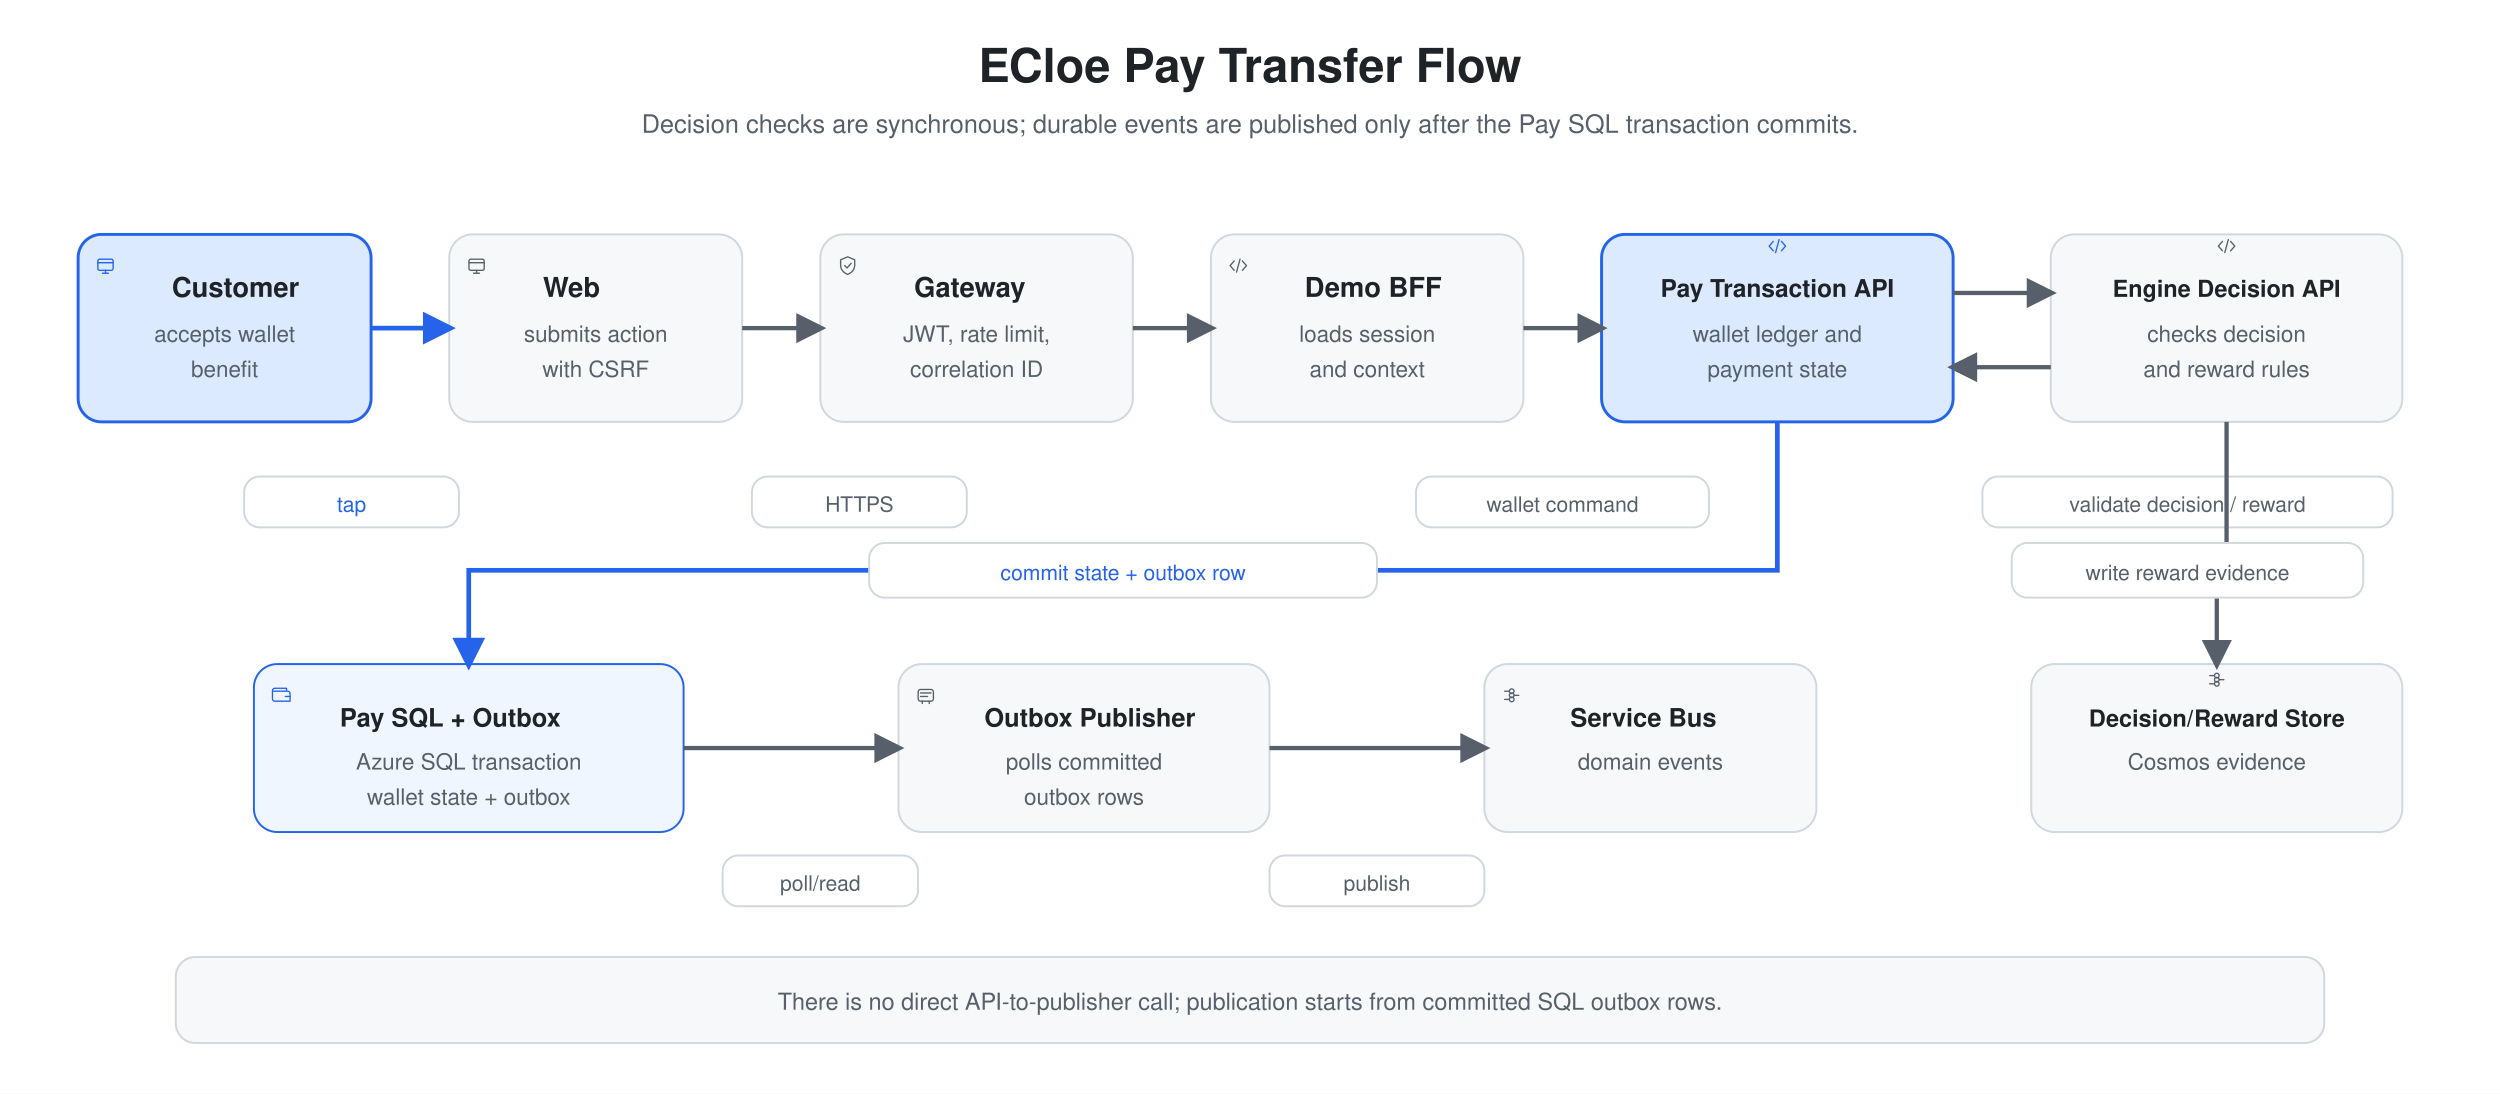
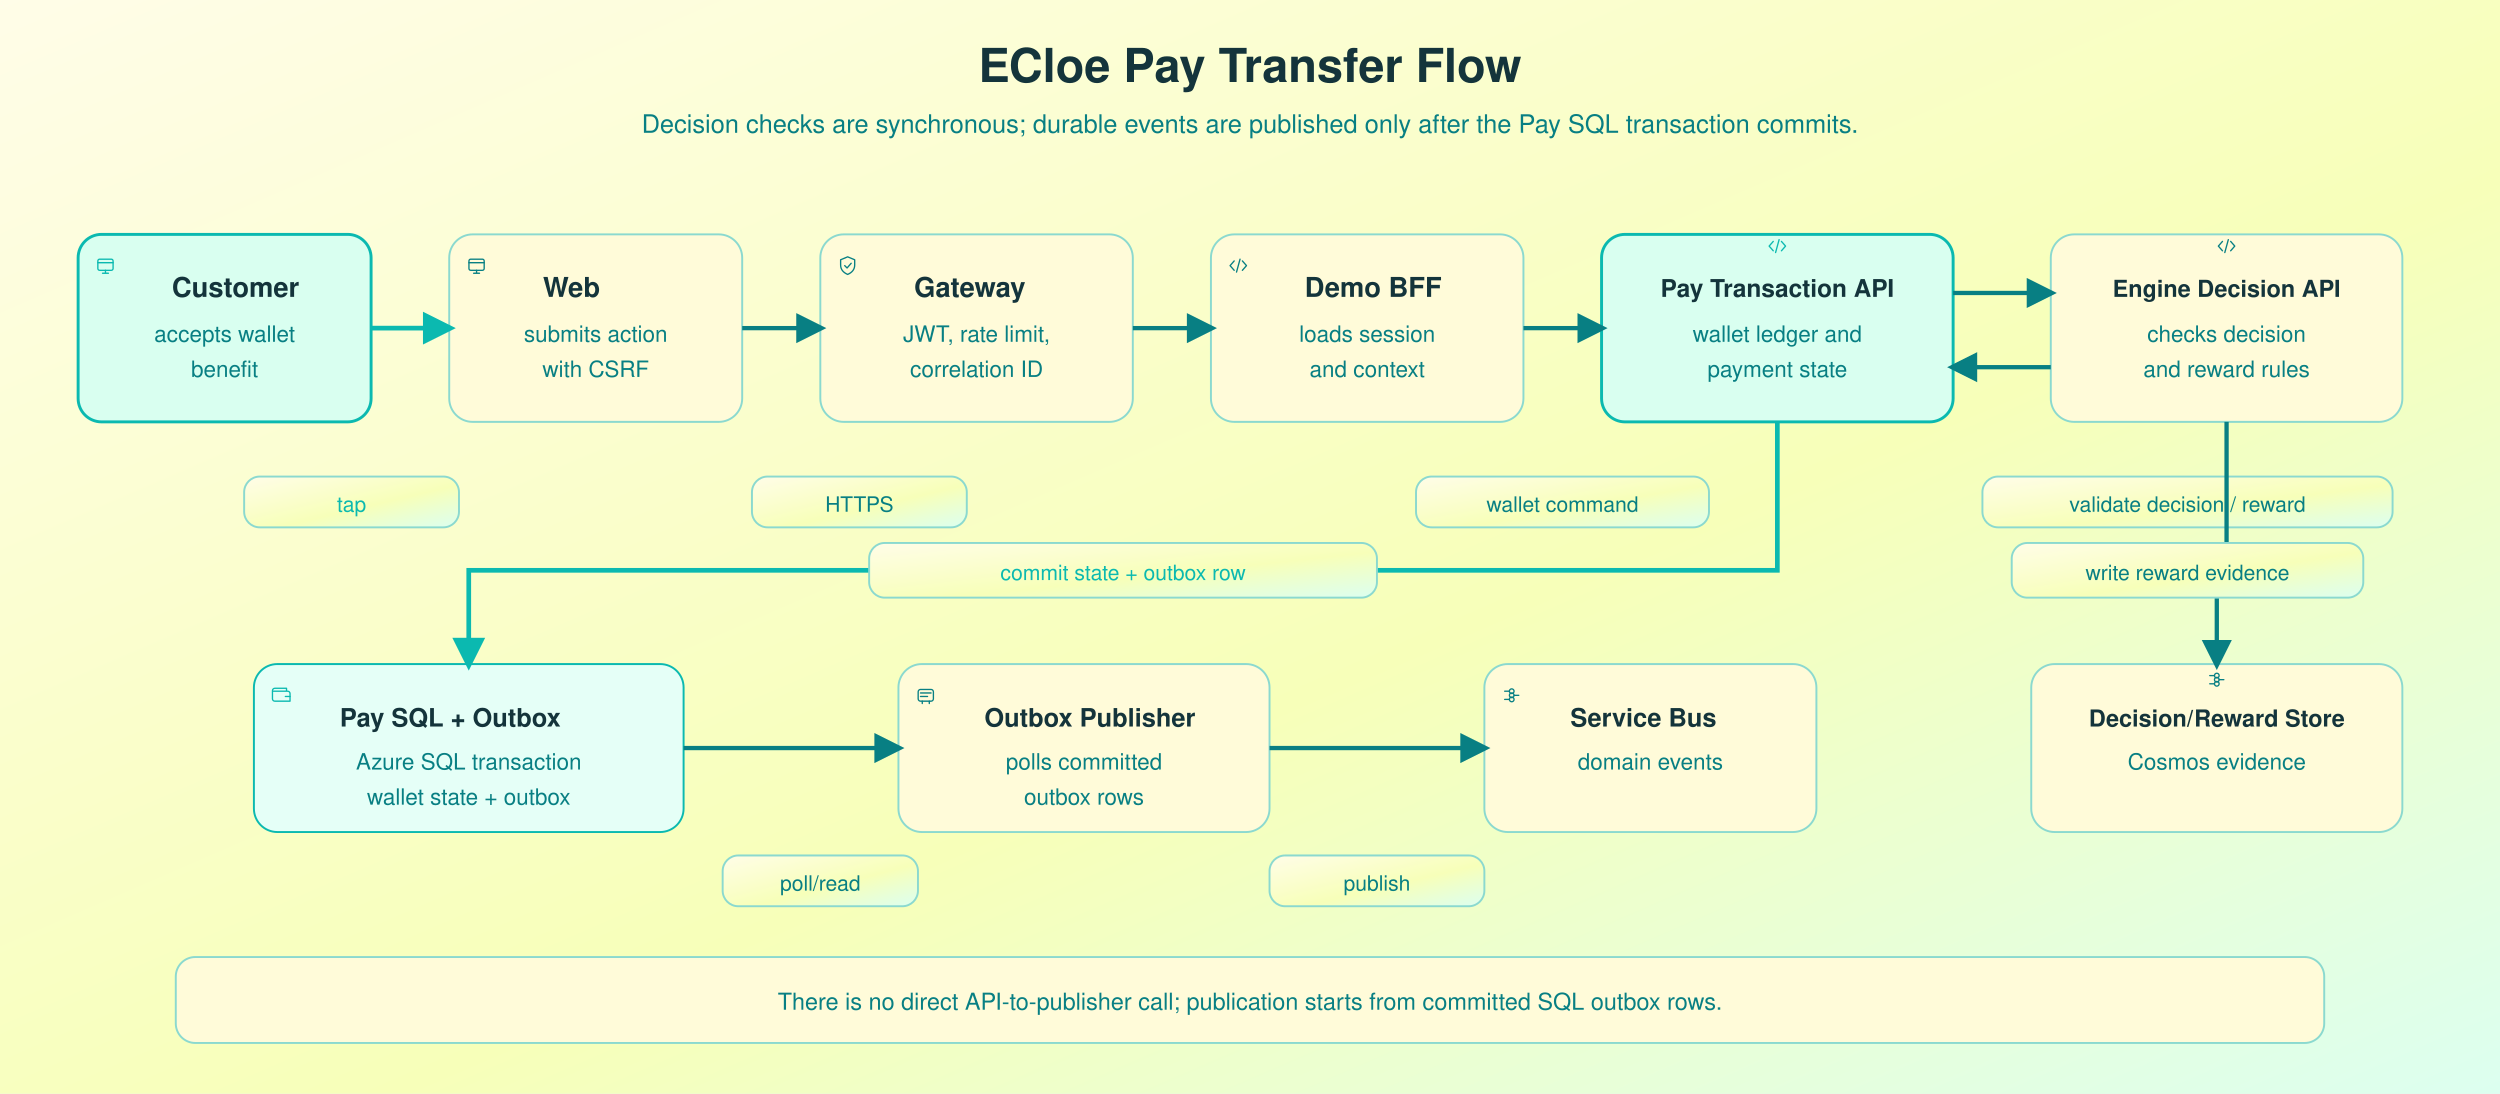
<svg xmlns="http://www.w3.org/2000/svg" viewBox="0 0 1280 560" role="img" aria-labelledby="title desc">
  <defs>
+     <linearGradient id="ecloeBg" x1="0" y1="0" x2="1" y2="1">
+       <stop offset="0%" stop-color="#fffde8" />
+       <stop offset="58%" stop-color="#f7ffb9" />
+       <stop offset="100%" stop-color="#dcfff0" />
+     </linearGradient>
    <marker id="arrow" viewBox="0 0 10 10" refX="8" refY="5" markerWidth="7" markerHeight="7" orient="auto-start-reverse">
-       <path d="M 0 0 L 10 5 L 0 10 z" fill="#57606a" />
+       <path d="M 0 0 L 10 5 L 0 10 z" fill="#087f83" />
    </marker>
    <marker id="arrow-blue" viewBox="0 0 10 10" refX="8" refY="5" markerWidth="7" markerHeight="7" orient="auto-start-reverse">
-       <path d="M 0 0 L 10 5 L 0 10 z" fill="#2563eb" />
+       <path d="M 0 0 L 10 5 L 0 10 z" fill="#0bb9b0" />
    </marker>
    <g id="icon-web" fill="none" stroke="currentColor" stroke-width="2.3" stroke-linecap="round" stroke-linejoin="round">
      <rect x="7" y="9" width="26" height="19" rx="3" />
      <path d="M7 15h26M15 33h10M20 28v5" />
    </g>
    <g id="icon-shield" fill="none" stroke="currentColor" stroke-width="2.3" stroke-linecap="round" stroke-linejoin="round">
      <path d="M20 5l12 5v9c0 8-5 13-12 16C13 32 8 27 8 19v-9l12-5z" />
      <path d="M15 20l4 4 7-8" />
    </g>
    <g id="icon-api" fill="none" stroke="currentColor" stroke-width="2.3" stroke-linecap="round" stroke-linejoin="round">
      <path d="M13 12l-7 8 7 8M27 12l7 8-7 8M23 9l-6 22" />
    </g>
    <g id="icon-wallet" fill="none" stroke="currentColor" stroke-width="2.3" stroke-linecap="round" stroke-linejoin="round">
      <path d="M7 13h24a4 4 0 0 1 4 4v13H9a4 4 0 0 1-4-4V12a4 4 0 0 1 4-4h20v5" />
      <path d="M27 22h8M29 22h1" />
    </g>
    <g id="icon-cart" fill="none" stroke="currentColor" stroke-width="2.3" stroke-linecap="round" stroke-linejoin="round">
      <path d="M6 8h4l4 17h16l4-12H13" />
      <circle cx="17" cy="32" r="2.4" />
      <circle cx="29" cy="32" r="2.4" />
    </g>
    <g id="icon-decision" fill="none" stroke="currentColor" stroke-width="2.3" stroke-linecap="round" stroke-linejoin="round">
      <path d="M8 13h8M8 27h8M24 20h8" />
      <circle cx="20" cy="13" r="4" />
      <circle cx="20" cy="27" r="4" />
      <circle cx="20" cy="20" r="4" />
    </g>
    <g id="icon-database" fill="none" stroke="currentColor" stroke-width="2.3" stroke-linecap="round" stroke-linejoin="round">
      <ellipse cx="20" cy="10" rx="12" ry="5" />
      <path d="M8 10v18c0 3 5 5 12 5s12-2 12-5V10" />
      <path d="M8 19c0 3 5 5 12 5s12-2 12-5" />
    </g>
    <g id="icon-bus" fill="none" stroke="currentColor" stroke-width="2.3" stroke-linecap="round" stroke-linejoin="round">
      <rect x="7" y="10" width="26" height="20" rx="4" />
      <path d="M11 16h18M11 22h12" />
      <path d="M14 34v-4M26 34v-4" />
    </g>
    <g id="icon-worker" fill="none" stroke="currentColor" stroke-width="2.3" stroke-linecap="round" stroke-linejoin="round">
      <circle cx="20" cy="20" r="5" />
      <path d="M20 6v5M20 29v5M6 20h5M29 20h5M10 10l4 4M26 26l4 4M30 10l-4 4M14 26l-4 4" />
    </g>
    <g id="icon-artifact" fill="none" stroke="currentColor" stroke-width="2.3" stroke-linecap="round" stroke-linejoin="round">
      <path d="M7 12h10l3 4h13v15H7z" />
      <path d="M15 25h10M20 20v10" />
    </g>
    <g id="icon-chart" fill="none" stroke="currentColor" stroke-width="2.3" stroke-linecap="round" stroke-linejoin="round">
      <path d="M8 31h24" />
      <rect x="10" y="20" width="5" height="11" rx="1" />
      <rect x="18" y="14" width="5" height="17" rx="1" />
      <rect x="26" y="9" width="5" height="22" rx="1" />
    </g>
    <g id="icon-doc" fill="none" stroke="currentColor" stroke-width="2.3" stroke-linecap="round" stroke-linejoin="round">
      <path d="M12 6h12l6 6v22H12z" />
      <path d="M24 6v8h6M16 20h12M16 26h12" />
    </g>
    <g id="icon-eye" fill="none" stroke="currentColor" stroke-width="2.3" stroke-linecap="round" stroke-linejoin="round">
      <path d="M5 20s6-9 15-9 15 9 15 9-6 9-15 9-15-9-15-9z" />
      <circle cx="20" cy="20" r="4" />
    </g>
  </defs>
-   <rect width="1280" height="560" fill="#ffffff" />
-   <text x="640" y="42" text-anchor="middle" font-family="Segoe UI, Helvetica, Arial, sans-serif" font-size="24" font-weight="700" fill="#1f2328">ECloe Pay Transfer Flow</text>
-   <text x="640" y="68" text-anchor="middle" font-family="Segoe UI, Helvetica, Arial, sans-serif" font-size="13" fill="#57606a">Decision checks are synchronous; durable events are published only after the Pay SQL transaction commits.</text>
-   <rect x="40" y="120" width="150" height="96" rx="12" fill="#dbeafe" stroke="#2563eb" stroke-width="1.5" data-card="true" />
-   <use href="#icon-web" transform="translate(48 130) scale(0.30)" color="#2563eb" aria-hidden="true" />
-   <text x="88" y="152" text-anchor="start" font-family="Segoe UI, Helvetica, Arial, sans-serif" font-size="14" font-weight="700" fill="#1f2328">Customer</text>
-   <text x="115" y="175" text-anchor="middle" font-family="Segoe UI, Helvetica, Arial, sans-serif" font-size="11.5" fill="#57606a">accepts wallet</text>
-   <text x="115" y="193" text-anchor="middle" font-family="Segoe UI, Helvetica, Arial, sans-serif" font-size="11.5" fill="#57606a">benefit</text>
-   <rect x="230" y="120" width="150" height="96" rx="12" fill="#f6f8fa" stroke="#d0d7de" data-card="true" />
-   <use href="#icon-web" transform="translate(238 130) scale(0.30)" color="#57606a" aria-hidden="true" />
-   <text x="278" y="152" text-anchor="start" font-family="Segoe UI, Helvetica, Arial, sans-serif" font-size="14" font-weight="700" fill="#1f2328">Web</text>
-   <text x="305" y="175" text-anchor="middle" font-family="Segoe UI, Helvetica, Arial, sans-serif" font-size="11.5" fill="#57606a">submits action</text>
-   <text x="305" y="193" text-anchor="middle" font-family="Segoe UI, Helvetica, Arial, sans-serif" font-size="11.5" fill="#57606a">with CSRF</text>
-   <rect x="420" y="120" width="160" height="96" rx="12" fill="#f6f8fa" stroke="#d0d7de" data-card="true" />
-   <use href="#icon-shield" transform="translate(428 130) scale(0.30)" color="#57606a" aria-hidden="true" />
-   <text x="468" y="152" text-anchor="start" font-family="Segoe UI, Helvetica, Arial, sans-serif" font-size="14" font-weight="700" fill="#1f2328">Gateway</text>
-   <text x="500" y="175" text-anchor="middle" font-family="Segoe UI, Helvetica, Arial, sans-serif" font-size="11.5" fill="#57606a">JWT, rate limit,</text>
-   <text x="500" y="193" text-anchor="middle" font-family="Segoe UI, Helvetica, Arial, sans-serif" font-size="11.5" fill="#57606a">correlation ID</text>
-   <rect x="620" y="120" width="160" height="96" rx="12" fill="#f6f8fa" stroke="#d0d7de" data-card="true" />
-   <use href="#icon-api" transform="translate(628 130) scale(0.30)" color="#57606a" aria-hidden="true" />
-   <text x="668" y="152" text-anchor="start" font-family="Segoe UI, Helvetica, Arial, sans-serif" font-size="14" font-weight="700" fill="#1f2328">Demo BFF</text>
-   <text x="700" y="175" text-anchor="middle" font-family="Segoe UI, Helvetica, Arial, sans-serif" font-size="11.5" fill="#57606a">loads session</text>
-   <text x="700" y="193" text-anchor="middle" font-family="Segoe UI, Helvetica, Arial, sans-serif" font-size="11.5" fill="#57606a">and context</text>
-   <rect x="820" y="120" width="180" height="96" rx="12" fill="#dbeafe" stroke="#2563eb" stroke-width="1.5" data-card="true" />
-   <use href="#icon-api" transform="translate(904 120) scale(0.30)" color="#2563eb" aria-hidden="true" />
-   <text x="910" y="152" text-anchor="middle" font-family="Segoe UI, Helvetica, Arial, sans-serif" font-size="12.5" font-weight="700" fill="#1f2328">Pay Transaction API</text>
-   <text x="910" y="175" text-anchor="middle" font-family="Segoe UI, Helvetica, Arial, sans-serif" font-size="11.5" fill="#57606a">wallet ledger and</text>
-   <text x="910" y="193" text-anchor="middle" font-family="Segoe UI, Helvetica, Arial, sans-serif" font-size="11.5" fill="#57606a">payment state</text>
-   <rect x="1050" y="120" width="180" height="96" rx="12" fill="#f6f8fa" stroke="#d0d7de" data-card="true" />
-   <use href="#icon-api" transform="translate(1134 120) scale(0.30)" color="#57606a" aria-hidden="true" />
-   <text x="1140" y="152" text-anchor="middle" font-family="Segoe UI, Helvetica, Arial, sans-serif" font-size="12" font-weight="700" fill="#1f2328">Engine Decision API</text>
-   <text x="1140" y="175" text-anchor="middle" font-family="Segoe UI, Helvetica, Arial, sans-serif" font-size="11.5" fill="#57606a">checks decision</text>
-   <text x="1140" y="193" text-anchor="middle" font-family="Segoe UI, Helvetica, Arial, sans-serif" font-size="11.5" fill="#57606a">and reward rules</text>
-   <line x1="190" y1="168" x2="230" y2="168" stroke="#2563eb" stroke-width="2.4" marker-end="url(#arrow-blue)" />
-   <line x1="380" y1="168" x2="420" y2="168" stroke="#57606a" stroke-width="2.2" marker-end="url(#arrow)" />
-   <line x1="580" y1="168" x2="620" y2="168" stroke="#57606a" stroke-width="2.2" marker-end="url(#arrow)" />
-   <line x1="780" y1="168" x2="820" y2="168" stroke="#57606a" stroke-width="2.2" marker-end="url(#arrow)" />
-   <line x1="1000" y1="150" x2="1050" y2="150" stroke="#57606a" stroke-width="2.2" marker-end="url(#arrow)" />
-   <line x1="1050" y1="188" x2="1000" y2="188" stroke="#57606a" stroke-width="2.2" marker-end="url(#arrow)" />
-   <rect x="125" y="244" width="110" height="26" rx="8" fill="#ffffff" stroke="#d0d7de" />
-   <text x="180" y="262" text-anchor="middle" font-family="Segoe UI, Helvetica, Arial, sans-serif" font-size="10.8" fill="#2563eb">tap</text>
-   <rect x="385" y="244" width="110" height="26" rx="8" fill="#ffffff" stroke="#d0d7de" />
-   <text x="440" y="262" text-anchor="middle" font-family="Segoe UI, Helvetica, Arial, sans-serif" font-size="10.8" fill="#57606a">HTTPS</text>
-   <rect x="725" y="244" width="150" height="26" rx="8" fill="#ffffff" stroke="#d0d7de" />
-   <text x="800" y="262" text-anchor="middle" font-family="Segoe UI, Helvetica, Arial, sans-serif" font-size="10.8" fill="#57606a">wallet command</text>
-   <rect x="1015" y="244" width="210" height="26" rx="8" fill="#ffffff" stroke="#d0d7de" />
-   <text x="1120" y="262" text-anchor="middle" font-family="Segoe UI, Helvetica, Arial, sans-serif" font-size="10.8" fill="#57606a">validate decision / reward</text>
-   <rect x="130" y="340" width="220" height="86" rx="12" fill="#eff6ff" stroke="#2563eb" data-card="true" />
-   <use href="#icon-wallet" transform="translate(138 350) scale(0.30)" color="#2563eb" aria-hidden="true" />
-   <text x="174" y="372" text-anchor="start" font-family="Segoe UI, Helvetica, Arial, sans-serif" font-size="13" font-weight="700" fill="#1f2328">Pay SQL + Outbox</text>
-   <text x="240" y="394" text-anchor="middle" font-family="Segoe UI, Helvetica, Arial, sans-serif" font-size="11.5" fill="#57606a">Azure SQL transaction</text>
-   <text x="240" y="412" text-anchor="middle" font-family="Segoe UI, Helvetica, Arial, sans-serif" font-size="11.5" fill="#57606a">wallet state + outbox</text>
-   <rect x="460" y="340" width="190" height="86" rx="12" fill="#f6f8fa" stroke="#d0d7de" data-card="true" />
-   <use href="#icon-bus" transform="translate(468 350) scale(0.30)" color="#57606a" aria-hidden="true" />
-   <text x="504" y="372" text-anchor="start" font-family="Segoe UI, Helvetica, Arial, sans-serif" font-size="13" font-weight="700" fill="#1f2328">Outbox Publisher</text>
-   <text x="555" y="394" text-anchor="middle" font-family="Segoe UI, Helvetica, Arial, sans-serif" font-size="11.5" fill="#57606a">polls committed</text>
-   <text x="555" y="412" text-anchor="middle" font-family="Segoe UI, Helvetica, Arial, sans-serif" font-size="11.5" fill="#57606a">outbox rows</text>
-   <rect x="760" y="340" width="170" height="86" rx="12" fill="#f6f8fa" stroke="#d0d7de" data-card="true" />
-   <use href="#icon-decision" transform="translate(768 350) scale(0.30)" color="#57606a" aria-hidden="true" />
-   <text x="804" y="372" text-anchor="start" font-family="Segoe UI, Helvetica, Arial, sans-serif" font-size="13" font-weight="700" fill="#1f2328">Service Bus</text>
-   <text x="845" y="394" text-anchor="middle" font-family="Segoe UI, Helvetica, Arial, sans-serif" font-size="11.5" fill="#57606a">domain events</text>
-   <rect x="1040" y="340" width="190" height="86" rx="12" fill="#f6f8fa" stroke="#d0d7de" data-card="true" />
-   <use href="#icon-decision" transform="translate(1129 342) scale(0.30)" color="#57606a" aria-hidden="true" />
-   <text x="1135" y="372" text-anchor="middle" font-family="Segoe UI, Helvetica, Arial, sans-serif" font-size="12" font-weight="700" fill="#1f2328">Decision/Reward Store</text>
-   <text x="1135" y="394" text-anchor="middle" font-family="Segoe UI, Helvetica, Arial, sans-serif" font-size="11.5" fill="#57606a">Cosmos evidence</text>
-   <polyline points="910,216 910,292 240,292 240,340" fill="none" stroke="#2563eb" stroke-width="2.4" marker-end="url(#arrow-blue)" />
-   <line x1="350" y1="383" x2="460" y2="383" stroke="#57606a" stroke-width="2.2" marker-end="url(#arrow)" />
-   <line x1="650" y1="383" x2="760" y2="383" stroke="#57606a" stroke-width="2.2" marker-end="url(#arrow)" />
-   <polyline points="1140,216 1140,292 1135,292 1135,340" fill="none" stroke="#57606a" stroke-width="2.2" marker-end="url(#arrow)" />
-   <rect x="445" y="278" width="260" height="28" rx="8" fill="#ffffff" stroke="#d0d7de" />
-   <text x="575" y="297" text-anchor="middle" font-family="Segoe UI, Helvetica, Arial, sans-serif" font-size="10.8" fill="#2563eb">commit state + outbox row</text>
-   <rect x="370" y="438" width="100" height="26" rx="8" fill="#ffffff" stroke="#d0d7de" />
-   <text x="420" y="456" text-anchor="middle" font-family="Segoe UI, Helvetica, Arial, sans-serif" font-size="10.8" fill="#57606a">poll/read</text>
-   <rect x="650" y="438" width="110" height="26" rx="8" fill="#ffffff" stroke="#d0d7de" />
-   <text x="705" y="456" text-anchor="middle" font-family="Segoe UI, Helvetica, Arial, sans-serif" font-size="10.8" fill="#57606a">publish</text>
-   <rect x="1030" y="278" width="180" height="28" rx="8" fill="#ffffff" stroke="#d0d7de" />
-   <text x="1120" y="297" text-anchor="middle" font-family="Segoe UI, Helvetica, Arial, sans-serif" font-size="10.8" fill="#57606a">write reward evidence</text>
-   <rect x="90" y="490" width="1100" height="44" rx="10" fill="#f6f8fa" stroke="#d0d7de" />
-   <text x="640" y="517" text-anchor="middle" font-family="Segoe UI, Helvetica, Arial, sans-serif" font-size="12" fill="#57606a">There is no direct API-to-publisher call; publication starts from committed SQL outbox rows.</text>
+   <rect width="1280" height="560" fill="url(#ecloeBg)" />
+   <text x="640" y="42" text-anchor="middle" font-family="Segoe UI, Helvetica, Arial, sans-serif" font-size="24" font-weight="700" fill="#14343b">ECloe Pay Transfer Flow</text>
+   <text x="640" y="68" text-anchor="middle" font-family="Segoe UI, Helvetica, Arial, sans-serif" font-size="13" fill="#087f83">Decision checks are synchronous; durable events are published only after the Pay SQL transaction commits.</text>
+   <rect x="40" y="120" width="150" height="96" rx="12" fill="#d9fff0" stroke="#0bb9b0" stroke-width="1.5" data-card="true" />
+   <use href="#icon-web" transform="translate(48 130) scale(0.30)" color="#0bb9b0" aria-hidden="true" />
+   <text x="88" y="152" text-anchor="start" font-family="Segoe UI, Helvetica, Arial, sans-serif" font-size="14" font-weight="700" fill="#14343b">Customer</text>
+   <text x="115" y="175" text-anchor="middle" font-family="Segoe UI, Helvetica, Arial, sans-serif" font-size="11.5" fill="#087f83">accepts wallet</text>
+   <text x="115" y="193" text-anchor="middle" font-family="Segoe UI, Helvetica, Arial, sans-serif" font-size="11.5" fill="#087f83">benefit</text>
+   <rect x="230" y="120" width="150" height="96" rx="12" fill="#fffbd9" stroke="#8bd9cf" data-card="true" />
+   <use href="#icon-web" transform="translate(238 130) scale(0.30)" color="#087f83" aria-hidden="true" />
+   <text x="278" y="152" text-anchor="start" font-family="Segoe UI, Helvetica, Arial, sans-serif" font-size="14" font-weight="700" fill="#14343b">Web</text>
+   <text x="305" y="175" text-anchor="middle" font-family="Segoe UI, Helvetica, Arial, sans-serif" font-size="11.5" fill="#087f83">submits action</text>
+   <text x="305" y="193" text-anchor="middle" font-family="Segoe UI, Helvetica, Arial, sans-serif" font-size="11.5" fill="#087f83">with CSRF</text>
+   <rect x="420" y="120" width="160" height="96" rx="12" fill="#fffbd9" stroke="#8bd9cf" data-card="true" />
+   <use href="#icon-shield" transform="translate(428 130) scale(0.30)" color="#087f83" aria-hidden="true" />
+   <text x="468" y="152" text-anchor="start" font-family="Segoe UI, Helvetica, Arial, sans-serif" font-size="14" font-weight="700" fill="#14343b">Gateway</text>
+   <text x="500" y="175" text-anchor="middle" font-family="Segoe UI, Helvetica, Arial, sans-serif" font-size="11.5" fill="#087f83">JWT, rate limit,</text>
+   <text x="500" y="193" text-anchor="middle" font-family="Segoe UI, Helvetica, Arial, sans-serif" font-size="11.5" fill="#087f83">correlation ID</text>
+   <rect x="620" y="120" width="160" height="96" rx="12" fill="#fffbd9" stroke="#8bd9cf" data-card="true" />
+   <use href="#icon-api" transform="translate(628 130) scale(0.30)" color="#087f83" aria-hidden="true" />
+   <text x="668" y="152" text-anchor="start" font-family="Segoe UI, Helvetica, Arial, sans-serif" font-size="14" font-weight="700" fill="#14343b">Demo BFF</text>
+   <text x="700" y="175" text-anchor="middle" font-family="Segoe UI, Helvetica, Arial, sans-serif" font-size="11.5" fill="#087f83">loads session</text>
+   <text x="700" y="193" text-anchor="middle" font-family="Segoe UI, Helvetica, Arial, sans-serif" font-size="11.5" fill="#087f83">and context</text>
+   <rect x="820" y="120" width="180" height="96" rx="12" fill="#d9fff0" stroke="#0bb9b0" stroke-width="1.5" data-card="true" />
+   <use href="#icon-api" transform="translate(904 120) scale(0.30)" color="#0bb9b0" aria-hidden="true" />
+   <text x="910" y="152" text-anchor="middle" font-family="Segoe UI, Helvetica, Arial, sans-serif" font-size="12.5" font-weight="700" fill="#14343b">Pay Transaction API</text>
+   <text x="910" y="175" text-anchor="middle" font-family="Segoe UI, Helvetica, Arial, sans-serif" font-size="11.5" fill="#087f83">wallet ledger and</text>
+   <text x="910" y="193" text-anchor="middle" font-family="Segoe UI, Helvetica, Arial, sans-serif" font-size="11.5" fill="#087f83">payment state</text>
+   <rect x="1050" y="120" width="180" height="96" rx="12" fill="#fffbd9" stroke="#8bd9cf" data-card="true" />
+   <use href="#icon-api" transform="translate(1134 120) scale(0.30)" color="#087f83" aria-hidden="true" />
+   <text x="1140" y="152" text-anchor="middle" font-family="Segoe UI, Helvetica, Arial, sans-serif" font-size="12" font-weight="700" fill="#14343b">Engine Decision API</text>
+   <text x="1140" y="175" text-anchor="middle" font-family="Segoe UI, Helvetica, Arial, sans-serif" font-size="11.5" fill="#087f83">checks decision</text>
+   <text x="1140" y="193" text-anchor="middle" font-family="Segoe UI, Helvetica, Arial, sans-serif" font-size="11.5" fill="#087f83">and reward rules</text>
+   <line x1="190" y1="168" x2="230" y2="168" stroke="#0bb9b0" stroke-width="2.4" marker-end="url(#arrow-blue)" />
+   <line x1="380" y1="168" x2="420" y2="168" stroke="#087f83" stroke-width="2.2" marker-end="url(#arrow)" />
+   <line x1="580" y1="168" x2="620" y2="168" stroke="#087f83" stroke-width="2.2" marker-end="url(#arrow)" />
+   <line x1="780" y1="168" x2="820" y2="168" stroke="#087f83" stroke-width="2.2" marker-end="url(#arrow)" />
+   <line x1="1000" y1="150" x2="1050" y2="150" stroke="#087f83" stroke-width="2.2" marker-end="url(#arrow)" />
+   <line x1="1050" y1="188" x2="1000" y2="188" stroke="#087f83" stroke-width="2.2" marker-end="url(#arrow)" />
+   <rect x="125" y="244" width="110" height="26" rx="8" fill="url(#ecloeBg)" stroke="#8bd9cf" />
+   <text x="180" y="262" text-anchor="middle" font-family="Segoe UI, Helvetica, Arial, sans-serif" font-size="10.8" fill="#0bb9b0">tap</text>
+   <rect x="385" y="244" width="110" height="26" rx="8" fill="url(#ecloeBg)" stroke="#8bd9cf" />
+   <text x="440" y="262" text-anchor="middle" font-family="Segoe UI, Helvetica, Arial, sans-serif" font-size="10.8" fill="#087f83">HTTPS</text>
+   <rect x="725" y="244" width="150" height="26" rx="8" fill="url(#ecloeBg)" stroke="#8bd9cf" />
+   <text x="800" y="262" text-anchor="middle" font-family="Segoe UI, Helvetica, Arial, sans-serif" font-size="10.8" fill="#087f83">wallet command</text>
+   <rect x="1015" y="244" width="210" height="26" rx="8" fill="url(#ecloeBg)" stroke="#8bd9cf" />
+   <text x="1120" y="262" text-anchor="middle" font-family="Segoe UI, Helvetica, Arial, sans-serif" font-size="10.8" fill="#087f83">validate decision / reward</text>
+   <rect x="130" y="340" width="220" height="86" rx="12" fill="#e5fff7" stroke="#0bb9b0" data-card="true" />
+   <use href="#icon-wallet" transform="translate(138 350) scale(0.30)" color="#0bb9b0" aria-hidden="true" />
+   <text x="174" y="372" text-anchor="start" font-family="Segoe UI, Helvetica, Arial, sans-serif" font-size="13" font-weight="700" fill="#14343b">Pay SQL + Outbox</text>
+   <text x="240" y="394" text-anchor="middle" font-family="Segoe UI, Helvetica, Arial, sans-serif" font-size="11.5" fill="#087f83">Azure SQL transaction</text>
+   <text x="240" y="412" text-anchor="middle" font-family="Segoe UI, Helvetica, Arial, sans-serif" font-size="11.5" fill="#087f83">wallet state + outbox</text>
+   <rect x="460" y="340" width="190" height="86" rx="12" fill="#fffbd9" stroke="#8bd9cf" data-card="true" />
+   <use href="#icon-bus" transform="translate(468 350) scale(0.30)" color="#087f83" aria-hidden="true" />
+   <text x="504" y="372" text-anchor="start" font-family="Segoe UI, Helvetica, Arial, sans-serif" font-size="13" font-weight="700" fill="#14343b">Outbox Publisher</text>
+   <text x="555" y="394" text-anchor="middle" font-family="Segoe UI, Helvetica, Arial, sans-serif" font-size="11.5" fill="#087f83">polls committed</text>
+   <text x="555" y="412" text-anchor="middle" font-family="Segoe UI, Helvetica, Arial, sans-serif" font-size="11.5" fill="#087f83">outbox rows</text>
+   <rect x="760" y="340" width="170" height="86" rx="12" fill="#fffbd9" stroke="#8bd9cf" data-card="true" />
+   <use href="#icon-decision" transform="translate(768 350) scale(0.30)" color="#087f83" aria-hidden="true" />
+   <text x="804" y="372" text-anchor="start" font-family="Segoe UI, Helvetica, Arial, sans-serif" font-size="13" font-weight="700" fill="#14343b">Service Bus</text>
+   <text x="845" y="394" text-anchor="middle" font-family="Segoe UI, Helvetica, Arial, sans-serif" font-size="11.5" fill="#087f83">domain events</text>
+   <rect x="1040" y="340" width="190" height="86" rx="12" fill="#fffbd9" stroke="#8bd9cf" data-card="true" />
+   <use href="#icon-decision" transform="translate(1129 342) scale(0.30)" color="#087f83" aria-hidden="true" />
+   <text x="1135" y="372" text-anchor="middle" font-family="Segoe UI, Helvetica, Arial, sans-serif" font-size="12" font-weight="700" fill="#14343b">Decision/Reward Store</text>
+   <text x="1135" y="394" text-anchor="middle" font-family="Segoe UI, Helvetica, Arial, sans-serif" font-size="11.5" fill="#087f83">Cosmos evidence</text>
+   <polyline points="910,216 910,292 240,292 240,340" fill="none" stroke="#0bb9b0" stroke-width="2.4" marker-end="url(#arrow-blue)" />
+   <line x1="350" y1="383" x2="460" y2="383" stroke="#087f83" stroke-width="2.2" marker-end="url(#arrow)" />
+   <line x1="650" y1="383" x2="760" y2="383" stroke="#087f83" stroke-width="2.2" marker-end="url(#arrow)" />
+   <polyline points="1140,216 1140,292 1135,292 1135,340" fill="none" stroke="#087f83" stroke-width="2.2" marker-end="url(#arrow)" />
+   <rect x="445" y="278" width="260" height="28" rx="8" fill="url(#ecloeBg)" stroke="#8bd9cf" />
+   <text x="575" y="297" text-anchor="middle" font-family="Segoe UI, Helvetica, Arial, sans-serif" font-size="10.8" fill="#0bb9b0">commit state + outbox row</text>
+   <rect x="370" y="438" width="100" height="26" rx="8" fill="url(#ecloeBg)" stroke="#8bd9cf" />
+   <text x="420" y="456" text-anchor="middle" font-family="Segoe UI, Helvetica, Arial, sans-serif" font-size="10.8" fill="#087f83">poll/read</text>
+   <rect x="650" y="438" width="110" height="26" rx="8" fill="url(#ecloeBg)" stroke="#8bd9cf" />
+   <text x="705" y="456" text-anchor="middle" font-family="Segoe UI, Helvetica, Arial, sans-serif" font-size="10.8" fill="#087f83">publish</text>
+   <rect x="1030" y="278" width="180" height="28" rx="8" fill="url(#ecloeBg)" stroke="#8bd9cf" />
+   <text x="1120" y="297" text-anchor="middle" font-family="Segoe UI, Helvetica, Arial, sans-serif" font-size="10.8" fill="#087f83">write reward evidence</text>
+   <rect x="90" y="490" width="1100" height="44" rx="10" fill="#fffbd9" stroke="#8bd9cf" />
+   <text x="640" y="517" text-anchor="middle" font-family="Segoe UI, Helvetica, Arial, sans-serif" font-size="12" fill="#087f83">There is no direct API-to-publisher call; publication starts from committed SQL outbox rows.</text>
</svg>
